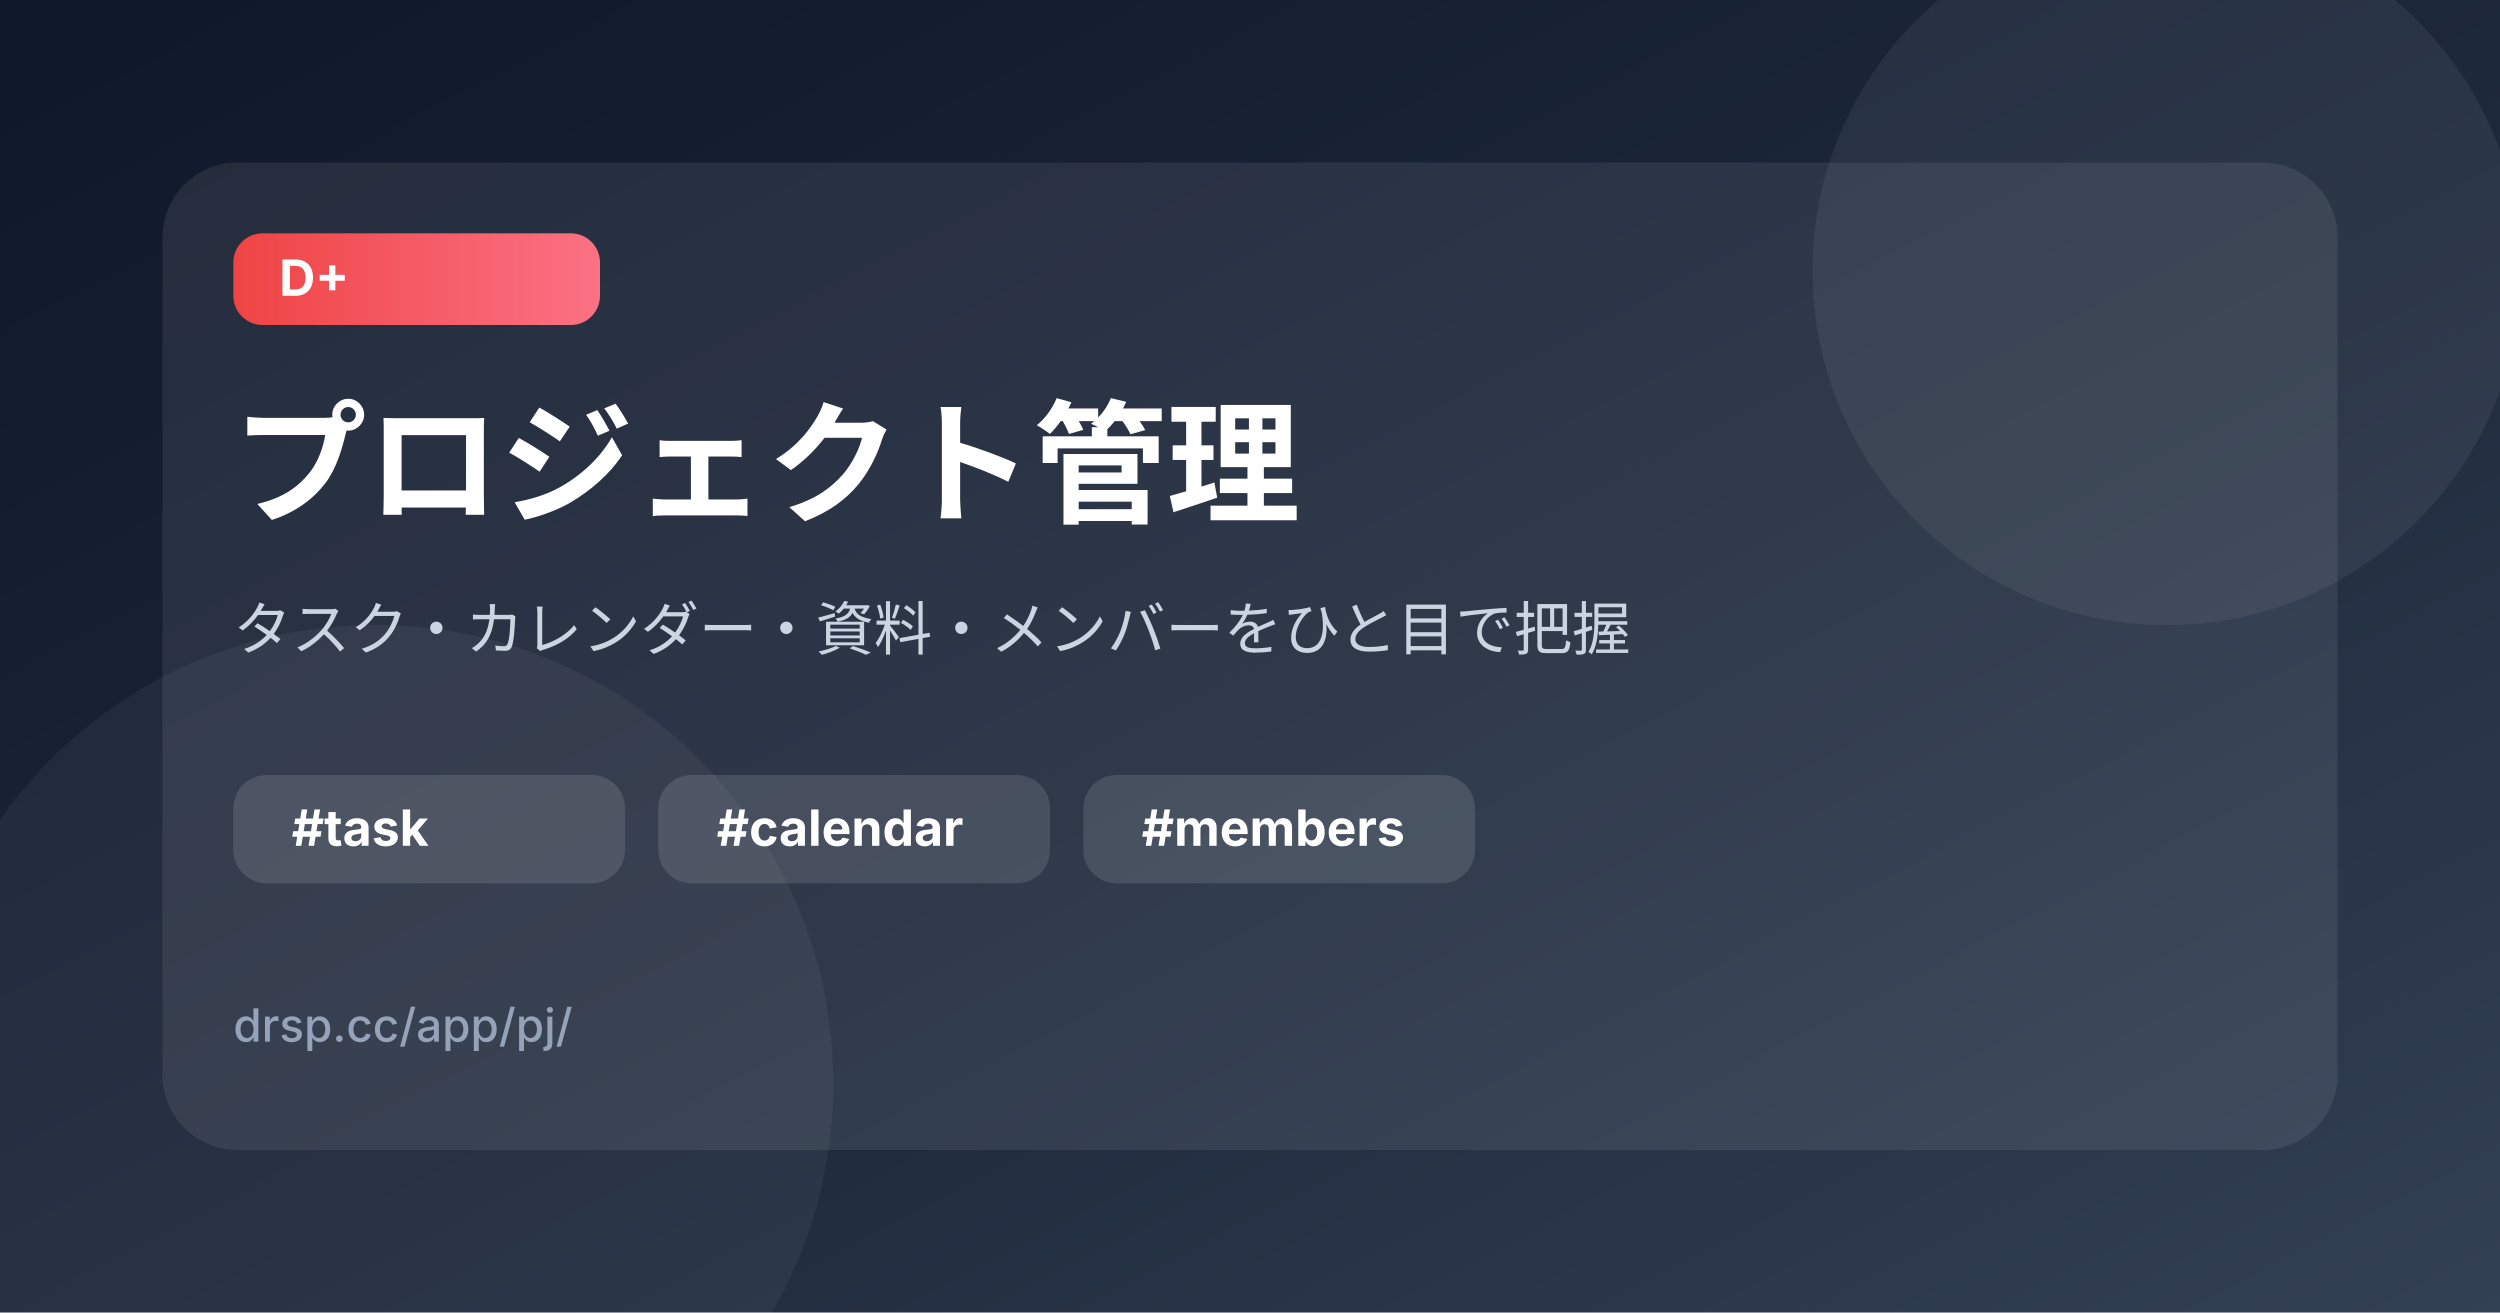
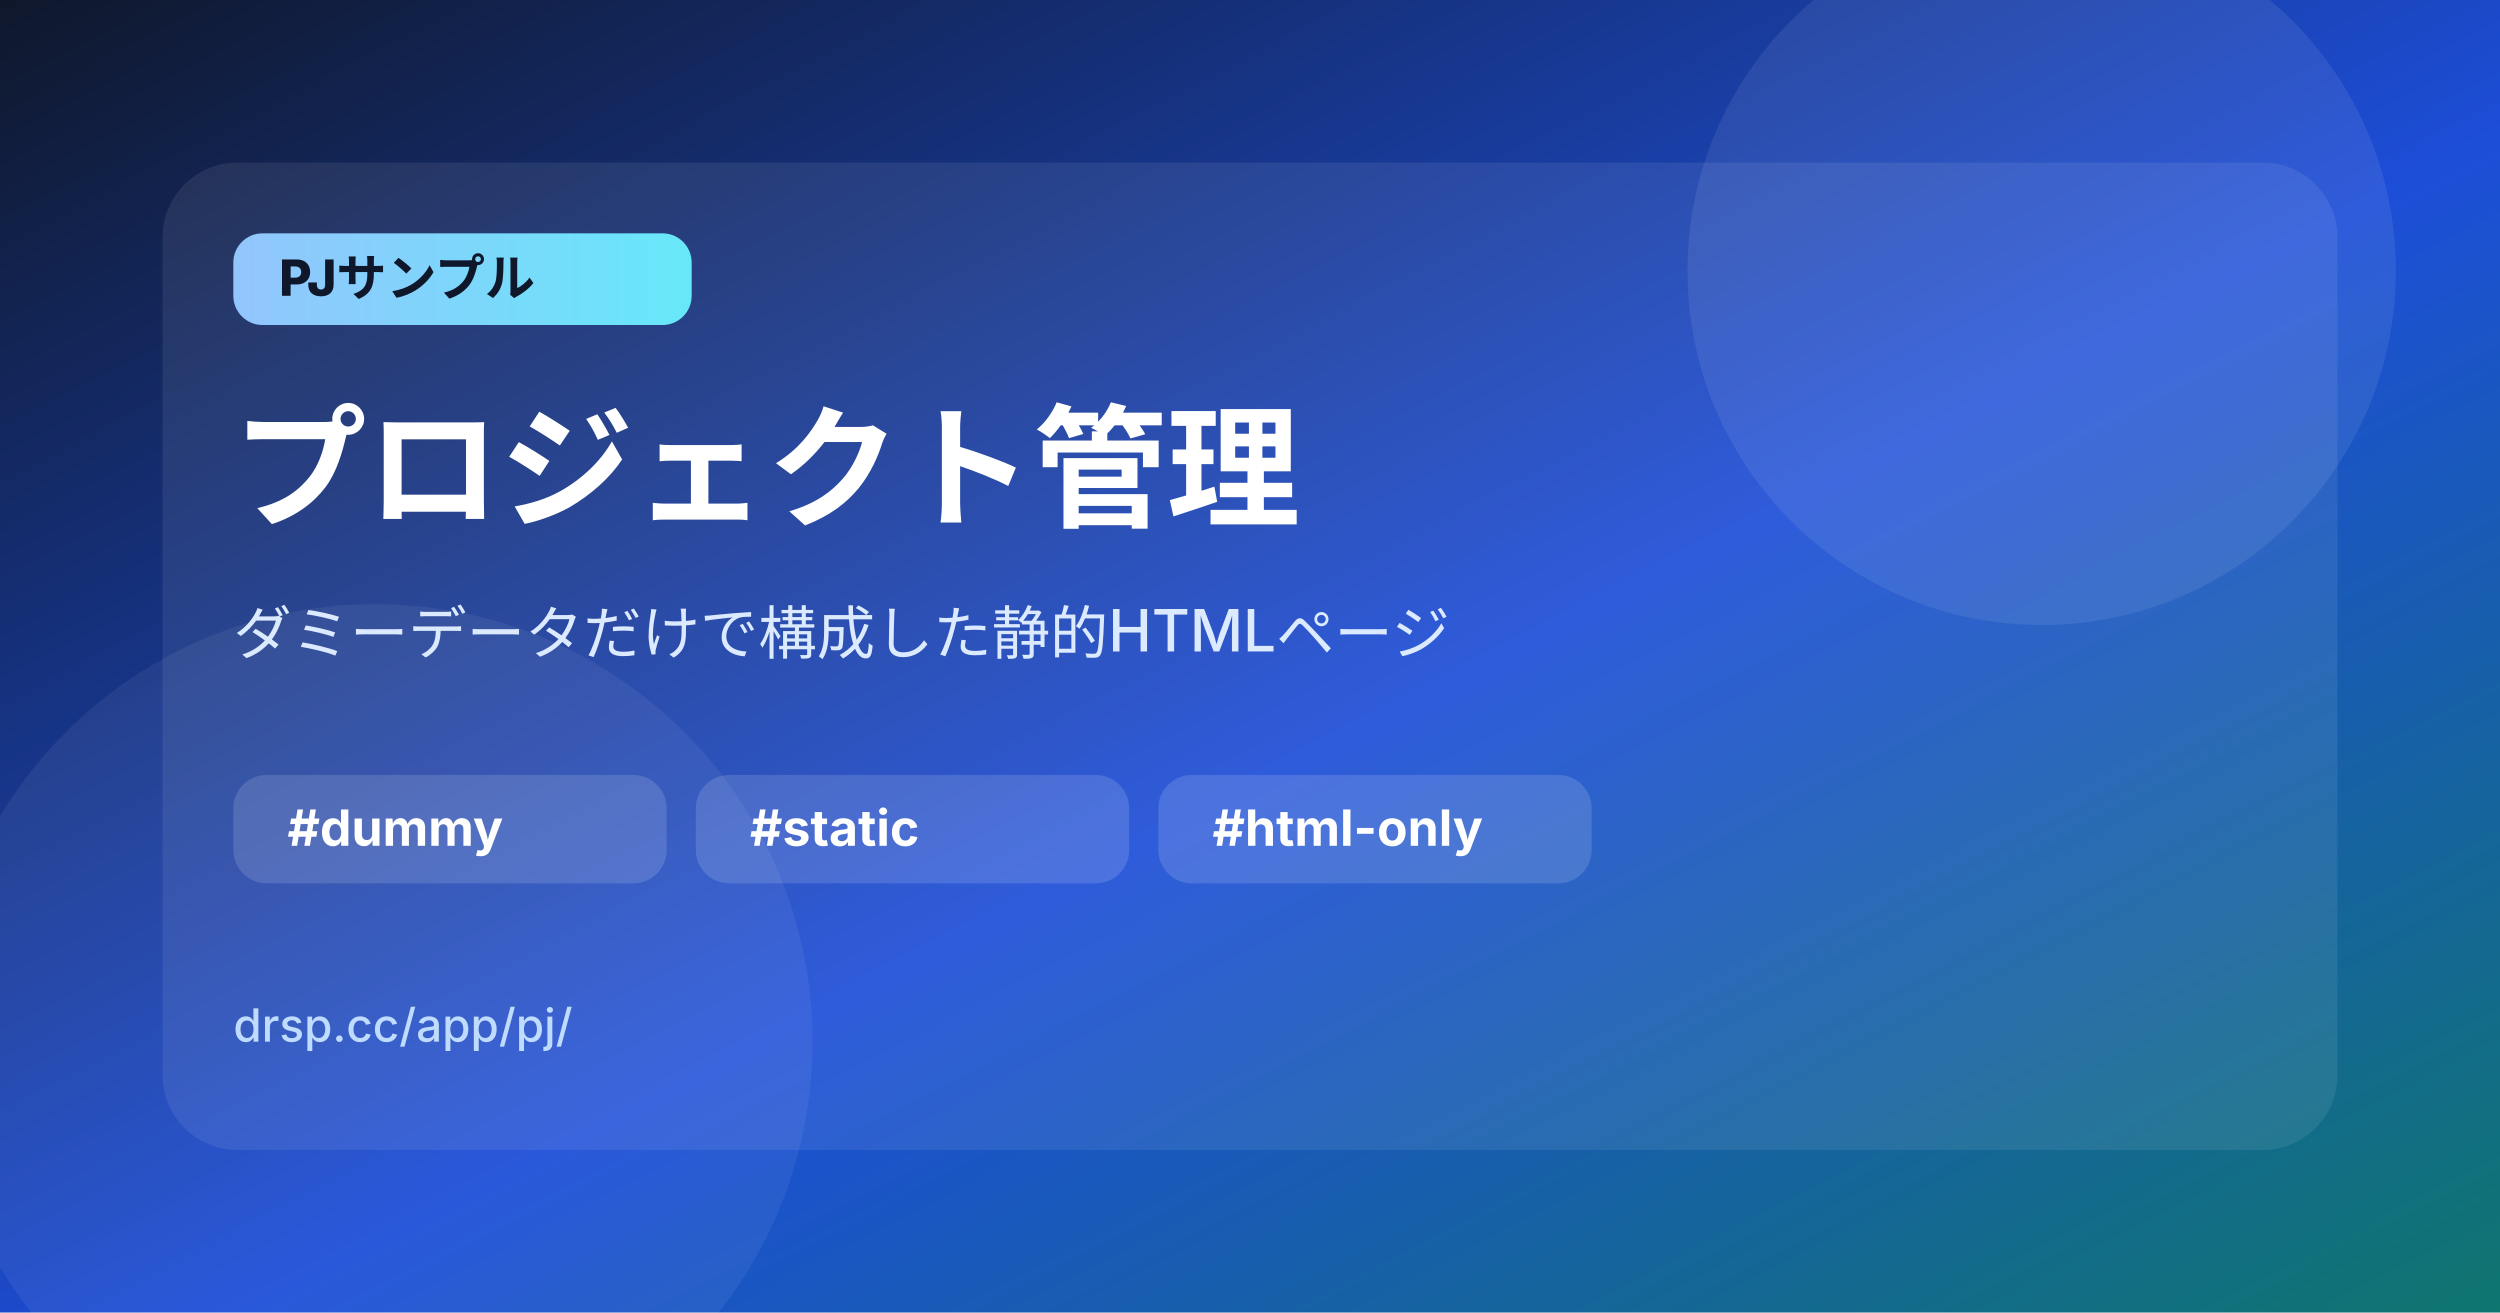
- <svg xmlns="http://www.w3.org/2000/svg" width="1200" height="630" viewBox="0 0 1200 630" role="img" aria-label="D+ プロジェクト管理">
+ <svg xmlns="http://www.w3.org/2000/svg" width="1200" height="630" viewBox="0 0 1200 630" role="img" aria-label="PJサンプル">
  <defs>
    <linearGradient id="bg" x1="0" y1="0" x2="1" y2="1">
      <stop offset="0%" stop-color="#0f172a" />
-       <stop offset="55%" stop-color="#1e293b" />
-       <stop offset="100%" stop-color="#334155" />
+       <stop offset="55%" stop-color="#1d4ed8" />
+       <stop offset="100%" stop-color="#0f766e" />
    </linearGradient>
-     <linearGradient id="accent" x1="0" y1="0" x2="1" y2="0">
-       <stop offset="0%" stop-color="#ef4444" />
-       <stop offset="100%" stop-color="#fb7185" />
+     <linearGradient id="chip" x1="0" y1="0" x2="1" y2="0">
+       <stop offset="0%" stop-color="#93c5fd" />
+       <stop offset="100%" stop-color="#67e8f9" />
    </linearGradient>
  </defs>
  <rect width="1200" height="630" fill="url(#bg)" />
-   <circle cx="1040" cy="130" r="170" fill="#ffffff" opacity="0.06" />
-   <circle cx="180" cy="520" r="220" fill="#ffffff" opacity="0.05" />
+   <circle cx="980" cy="130" r="170" fill="#ffffff" opacity="0.08" />
+   <circle cx="180" cy="500" r="210" fill="#ffffff" opacity="0.06" />
  <rect x="78" y="78" width="1044" height="474" rx="36" fill="#ffffff" opacity="0.08" />
-   <rect x="112" y="112" width="176" height="44" rx="14" fill="url(#accent)" />
-   <text x="134" y="142" fill="#fff" font-size="24" font-family="Inter, Noto Sans JP, sans-serif" font-weight="700">D+</text>
-   <text x="112" y="246" fill="#fff" font-size="64" font-family="Inter, Noto Sans JP, sans-serif" font-weight="800">プロジェクト管理</text>
-   <text x="112" y="312" fill="#cbd5e1" font-size="28" font-family="Inter, Noto Sans JP, sans-serif" font-weight="500">タスク・カレンダー・資料・メンバーをひと目で把握</text>
+   <rect x="112" y="112" width="220" height="44" rx="14" fill="url(#chip)" />
+   <text x="134" y="142" fill="#0f172a" font-size="24" font-family="Inter, Noto Sans JP, sans-serif" font-weight="800">PJサンプル</text>
+   <text x="112" y="248" fill="#fff" font-size="64" font-family="Inter, Noto Sans JP, sans-serif" font-weight="900">プロジェクト管理</text>
+   <text x="112" y="314" fill="#dbeafe" font-size="28" font-family="Inter, Noto Sans JP, sans-serif" font-weight="500">ダミーデータだけで構成した静的HTMLページ</text>
  <g transform="translate(112 372)">
-     <rect width="188" height="52" rx="16" fill="#ffffff" opacity="0.12" />
-     <text x="28" y="34" fill="#fff" font-size="24" font-family="Inter, Noto Sans JP, sans-serif" font-weight="700">#task</text>
+     <rect width="208" height="52" rx="16" fill="#ffffff" opacity="0.14" />
+     <text x="26" y="34" fill="#fff" font-size="24" font-family="Inter, Noto Sans JP, sans-serif" font-weight="700">#dummy</text>
  </g>
-   <g transform="translate(316 372)">
-     <rect width="188" height="52" rx="16" fill="#ffffff" opacity="0.12" />
-     <text x="28" y="34" fill="#fff" font-size="24" font-family="Inter, Noto Sans JP, sans-serif" font-weight="700">#calendar</text>
+   <g transform="translate(334 372)">
+     <rect width="208" height="52" rx="16" fill="#ffffff" opacity="0.14" />
+     <text x="26" y="34" fill="#fff" font-size="24" font-family="Inter, Noto Sans JP, sans-serif" font-weight="700">#static</text>
  </g>
-   <g transform="translate(520 372)">
-     <rect width="188" height="52" rx="16" fill="#ffffff" opacity="0.12" />
-     <text x="28" y="34" fill="#fff" font-size="24" font-family="Inter, Noto Sans JP, sans-serif" font-weight="700">#members</text>
+   <g transform="translate(556 372)">
+     <rect width="208" height="52" rx="16" fill="#ffffff" opacity="0.14" />
+     <text x="26" y="34" fill="#fff" font-size="24" font-family="Inter, Noto Sans JP, sans-serif" font-weight="700">#html-only</text>
  </g>
-   <text x="112" y="500" fill="#94a3b8" font-size="22" font-family="Inter, Noto Sans JP, sans-serif" font-weight="500">drsp.cc/app/pj/</text>
+   <text x="112" y="500" fill="#bfdbfe" font-size="22" font-family="Inter, Noto Sans JP, sans-serif" font-weight="500">drsp.cc/app/pj/</text>
</svg>
